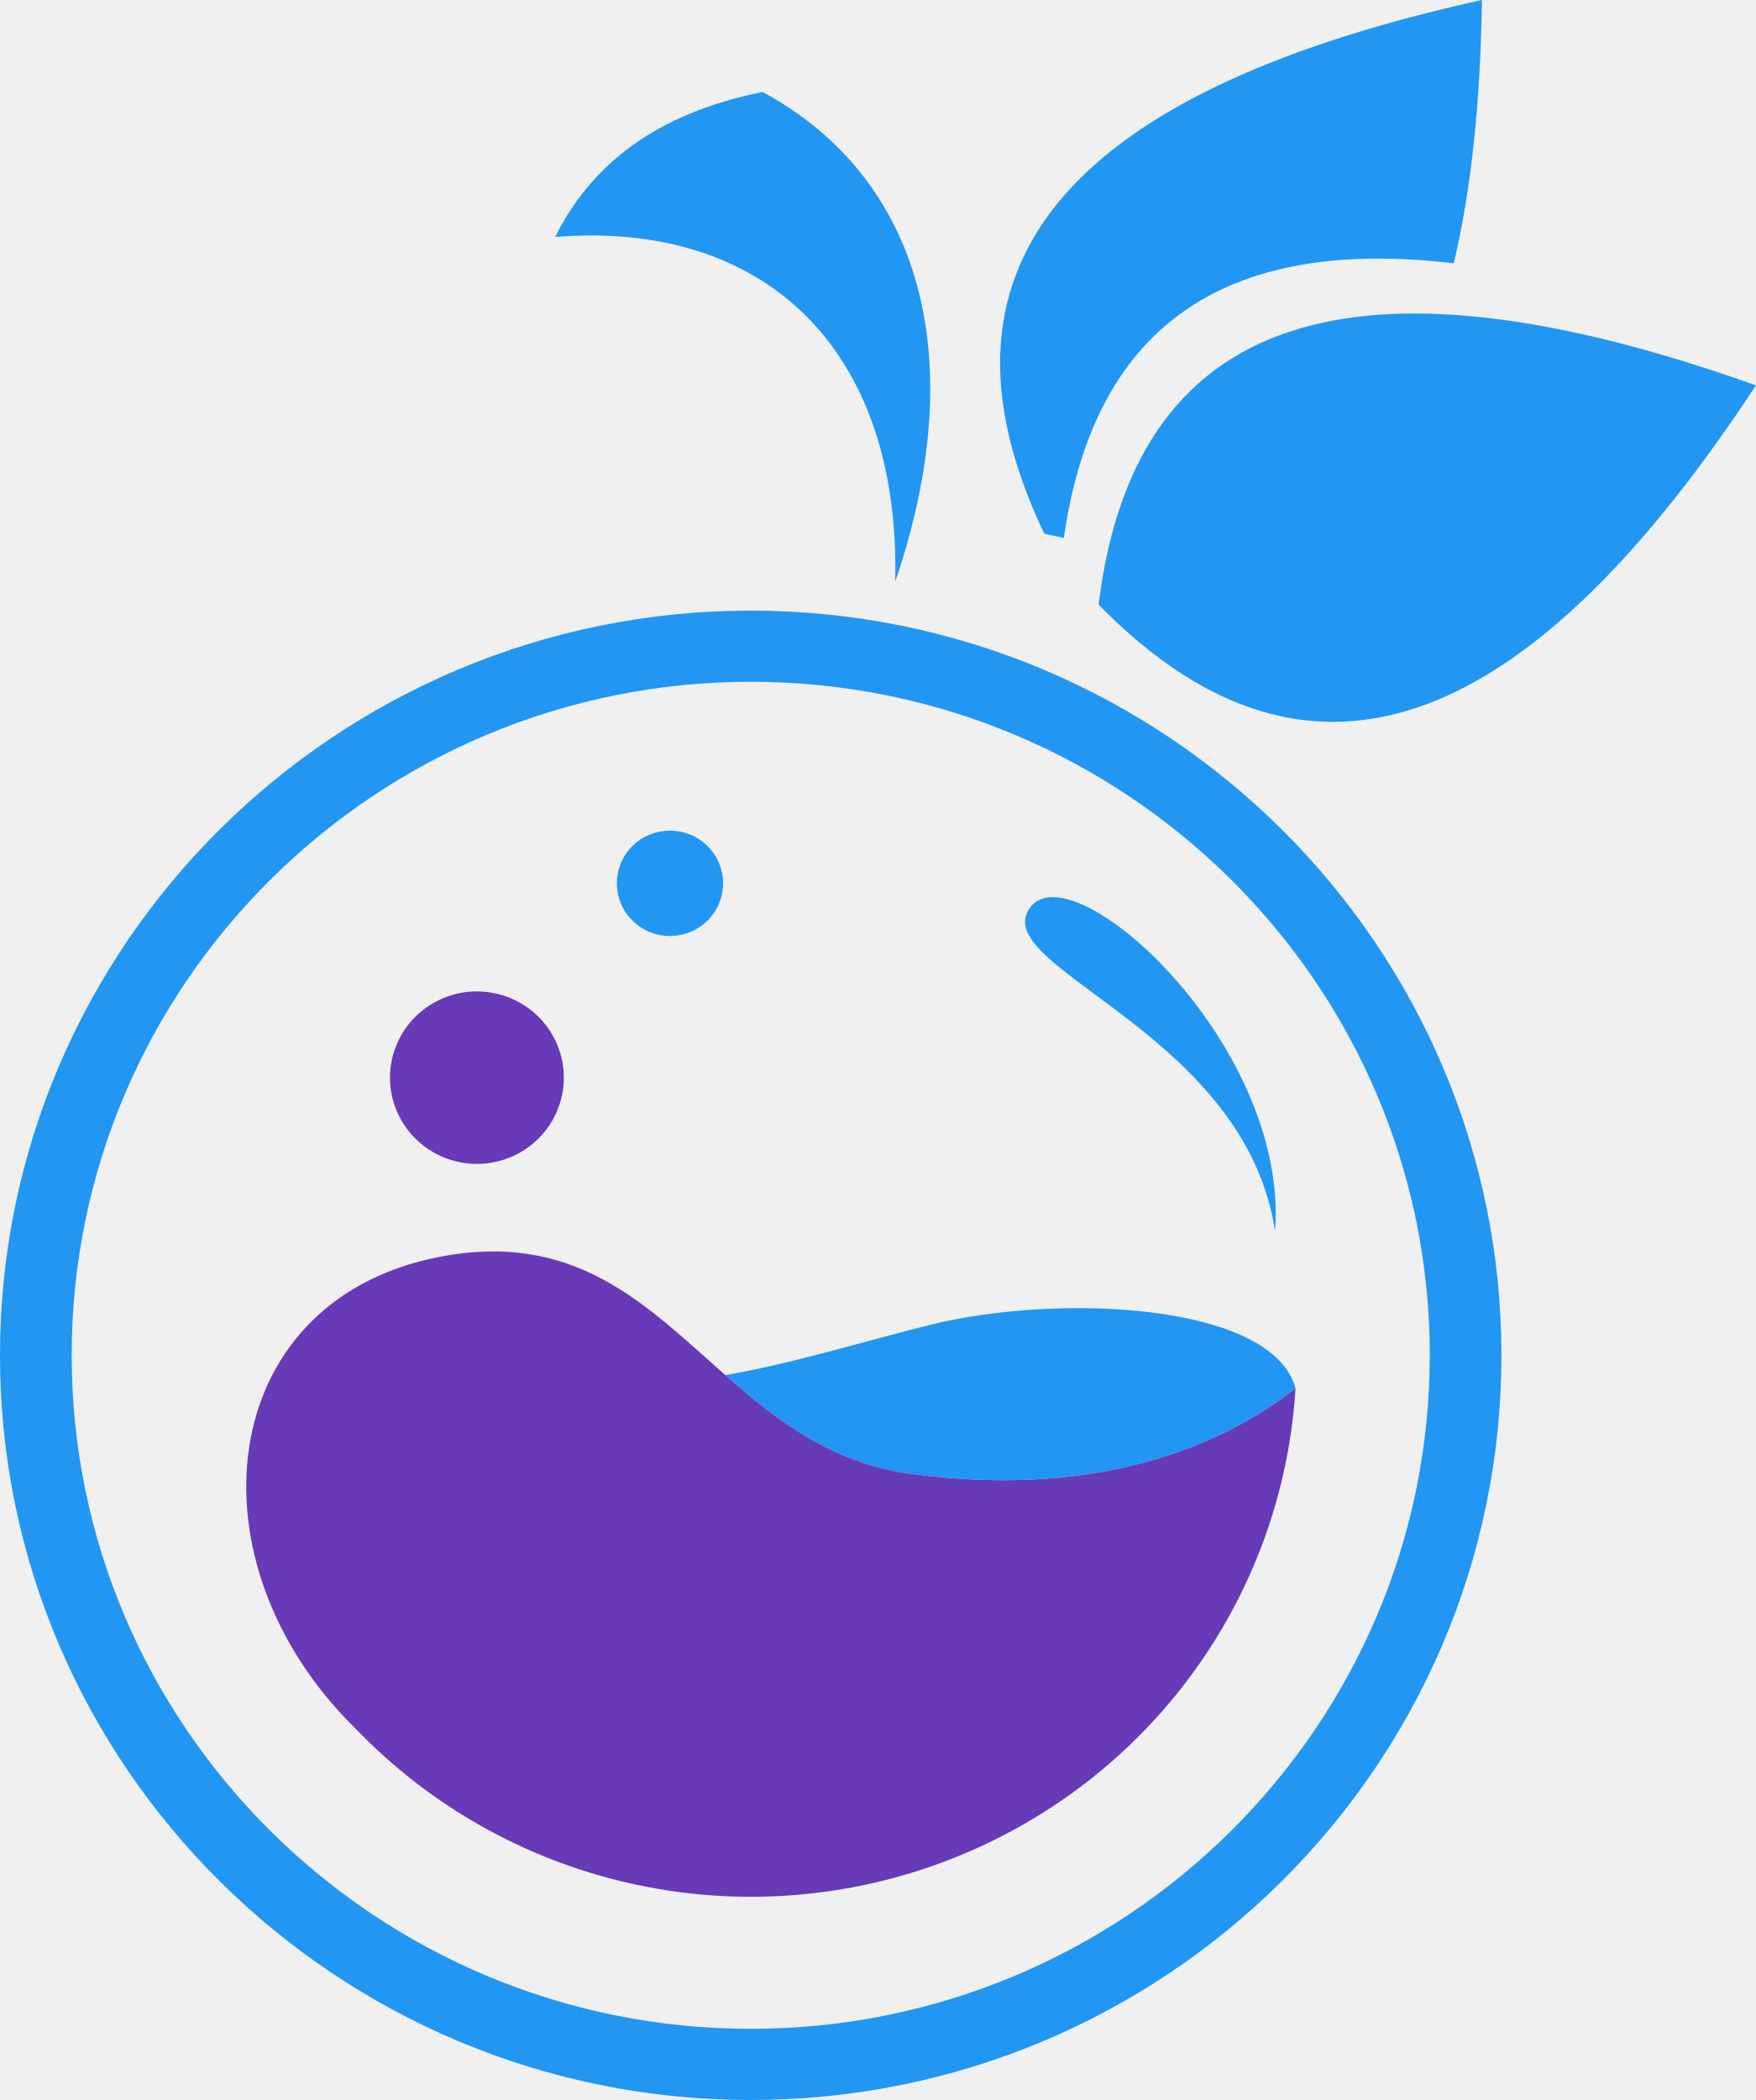
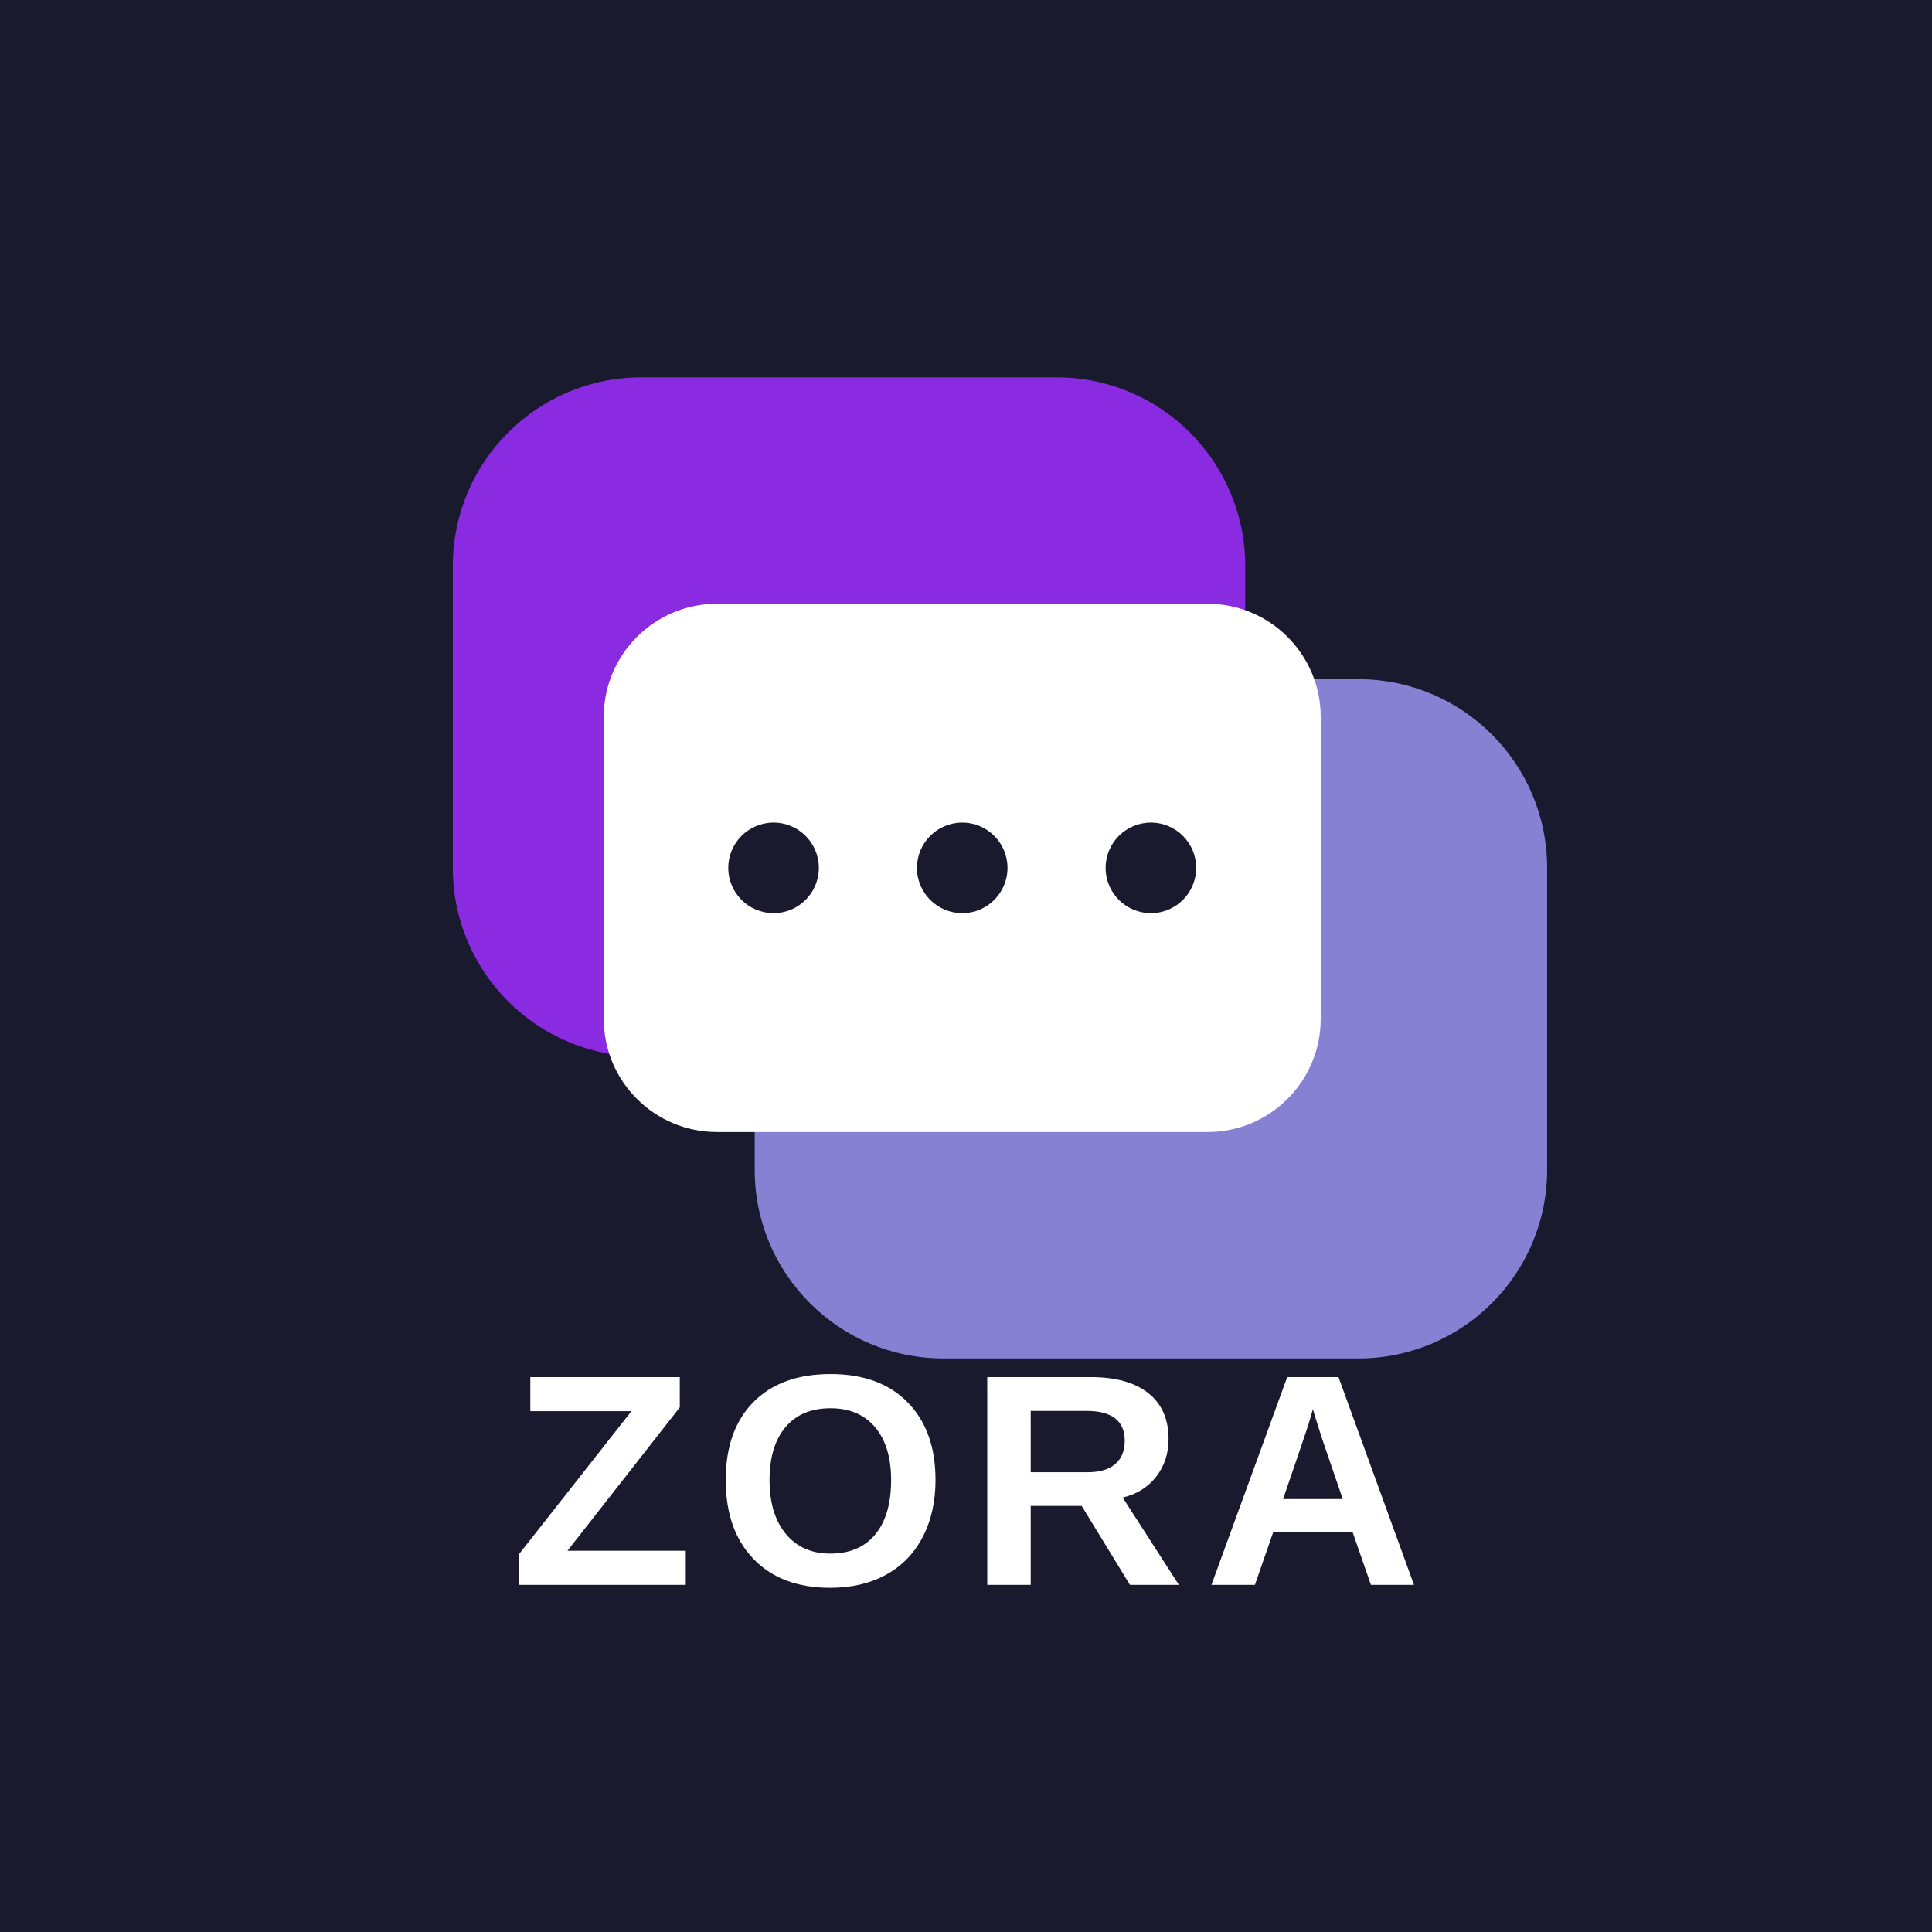
- <svg xmlns="http://www.w3.org/2000/svg" width="46" height="55" viewBox="0 0 46 55" fill="none">
-   <g clipPath="url(#clip0)">
-     <path d="M19.667 55C8.822 55 0 46.25 0 35.497C0 24.743 8.823 15.993 19.667 15.993C30.511 15.993 39.333 24.743 39.333 35.497C39.333 46.25 30.512 55 19.667 55ZM19.667 17.856C9.859 17.856 1.878 25.769 1.878 35.496C1.878 45.223 9.859 53.136 19.667 53.136C29.475 53.136 37.456 45.221 37.456 35.494C37.456 25.767 29.477 17.856 19.667 17.856Z" fill="#2196F3" />
-     <path d="M33.939 36.362C33.327 34.113 27.719 33.871 24.381 34.695C22.633 35.128 20.846 35.692 19.003 36.016C20.352 37.203 21.8 38.325 23.879 38.604C29.036 39.294 32.24 37.69 33.939 36.362Z" fill="#2196F3" />
-     <path d="M23.879 38.604C21.796 38.325 20.352 37.203 19.003 36.016C16.916 34.179 15.059 32.189 11.415 32.938C5.622 34.129 4.86 40.925 9.333 45.292C11.254 47.286 13.72 48.682 16.428 49.308C19.137 49.934 21.971 49.762 24.583 48.814C27.195 47.867 29.471 46.184 31.133 43.972C32.794 41.761 33.77 39.117 33.938 36.364C32.24 37.69 29.036 39.294 23.879 38.604Z" fill="#673AB7" />
-     <path d="M26.91 23.896C26.188 25.433 32.632 27.138 33.403 32.242C33.775 27.218 27.805 21.996 26.91 23.896Z" fill="#2196F3" />
-     <path d="M13.365 30.311C14.527 29.834 15.078 28.513 14.597 27.36C14.116 26.208 12.784 25.661 11.622 26.138C10.46 26.616 9.909 27.936 10.39 29.089C10.871 30.241 12.203 30.788 13.365 30.311Z" fill="#673AB7" />
-     <path d="M18.535 24.11C19.079 23.571 19.079 22.698 18.535 22.159C17.992 21.62 17.111 21.62 16.567 22.159C16.024 22.698 16.024 23.571 16.567 24.11C17.111 24.649 17.992 24.649 18.535 24.11Z" fill="#2196F3" />
-     <path d="M23.451 15.238C25.462 9.348 24.11 4.643 19.979 2.409C17.154 2.978 15.478 4.334 14.544 6.205C20.084 5.761 23.6 9.199 23.451 15.238Z" fill="#2196F3" />
-     <path d="M46 10.092C36.049 6.551 29.768 7.765 28.781 15.835C34.484 21.67 40.229 18.877 46 10.092Z" fill="#2196F3" />
-     <path d="M38.085 6.896C38.547 4.941 38.786 2.63 38.822 0C28.502 2.279 23.847 6.634 27.358 13.978C27.533 14.02 27.701 14.054 27.87 14.088C28.691 8.341 32.303 6.213 38.085 6.896Z" fill="#2196F3" />
+ <svg xmlns="http://www.w3.org/2000/svg" width="512" height="512" viewBox="0 0 512 512" fill="none">
+   <rect width="512" height="512" fill="#1a1a2e" />
+   <g transform="translate(100, 100)">
+     <path d="M20 50C20 22.386 42.386 0 70 0H180C207.614 0 230 22.386 230 50V130C230 157.614 207.614 180 180 180H70C42.386 180 20 157.614 20 130V50Z" fill="#8A2BE2" />
+     <path d="M100 130C100 102.386 122.386 80 150 80H260C287.614 80 310 102.386 310 130V210C310 237.614 287.614 260 260 260H150C122.386 260 100 237.614 100 210V130Z" fill="#A29BFE" fill-opacity="0.8" />
+     <path d="M60 90C60 73.431 73.431 60 90 60H220C236.569 60 250 73.431 250 90V170C250 186.569 236.569 200 220 200H90C73.431 200 60 186.569 60 170V90Z" fill="#ffffff" />
+     <circle cx="105" cy="130" r="12" fill="#1a1a2e" />
+     <circle cx="155" cy="130" r="12" fill="#1a1a2e" />
+     <circle cx="205" cy="130" r="12" fill="#1a1a2e" />
  </g>
-   <defs>
-     <clipPath id="clip0">
-       <rect width="46" height="55" fill="white" />
-     </clipPath>
-   </defs>
+   <text x="50%" y="420" text-anchor="middle" fill="#ffffff" font-family="Arial" font-weight="900" font-size="80" style="letter-spacing: 5px;">ZORA</text>
</svg>
